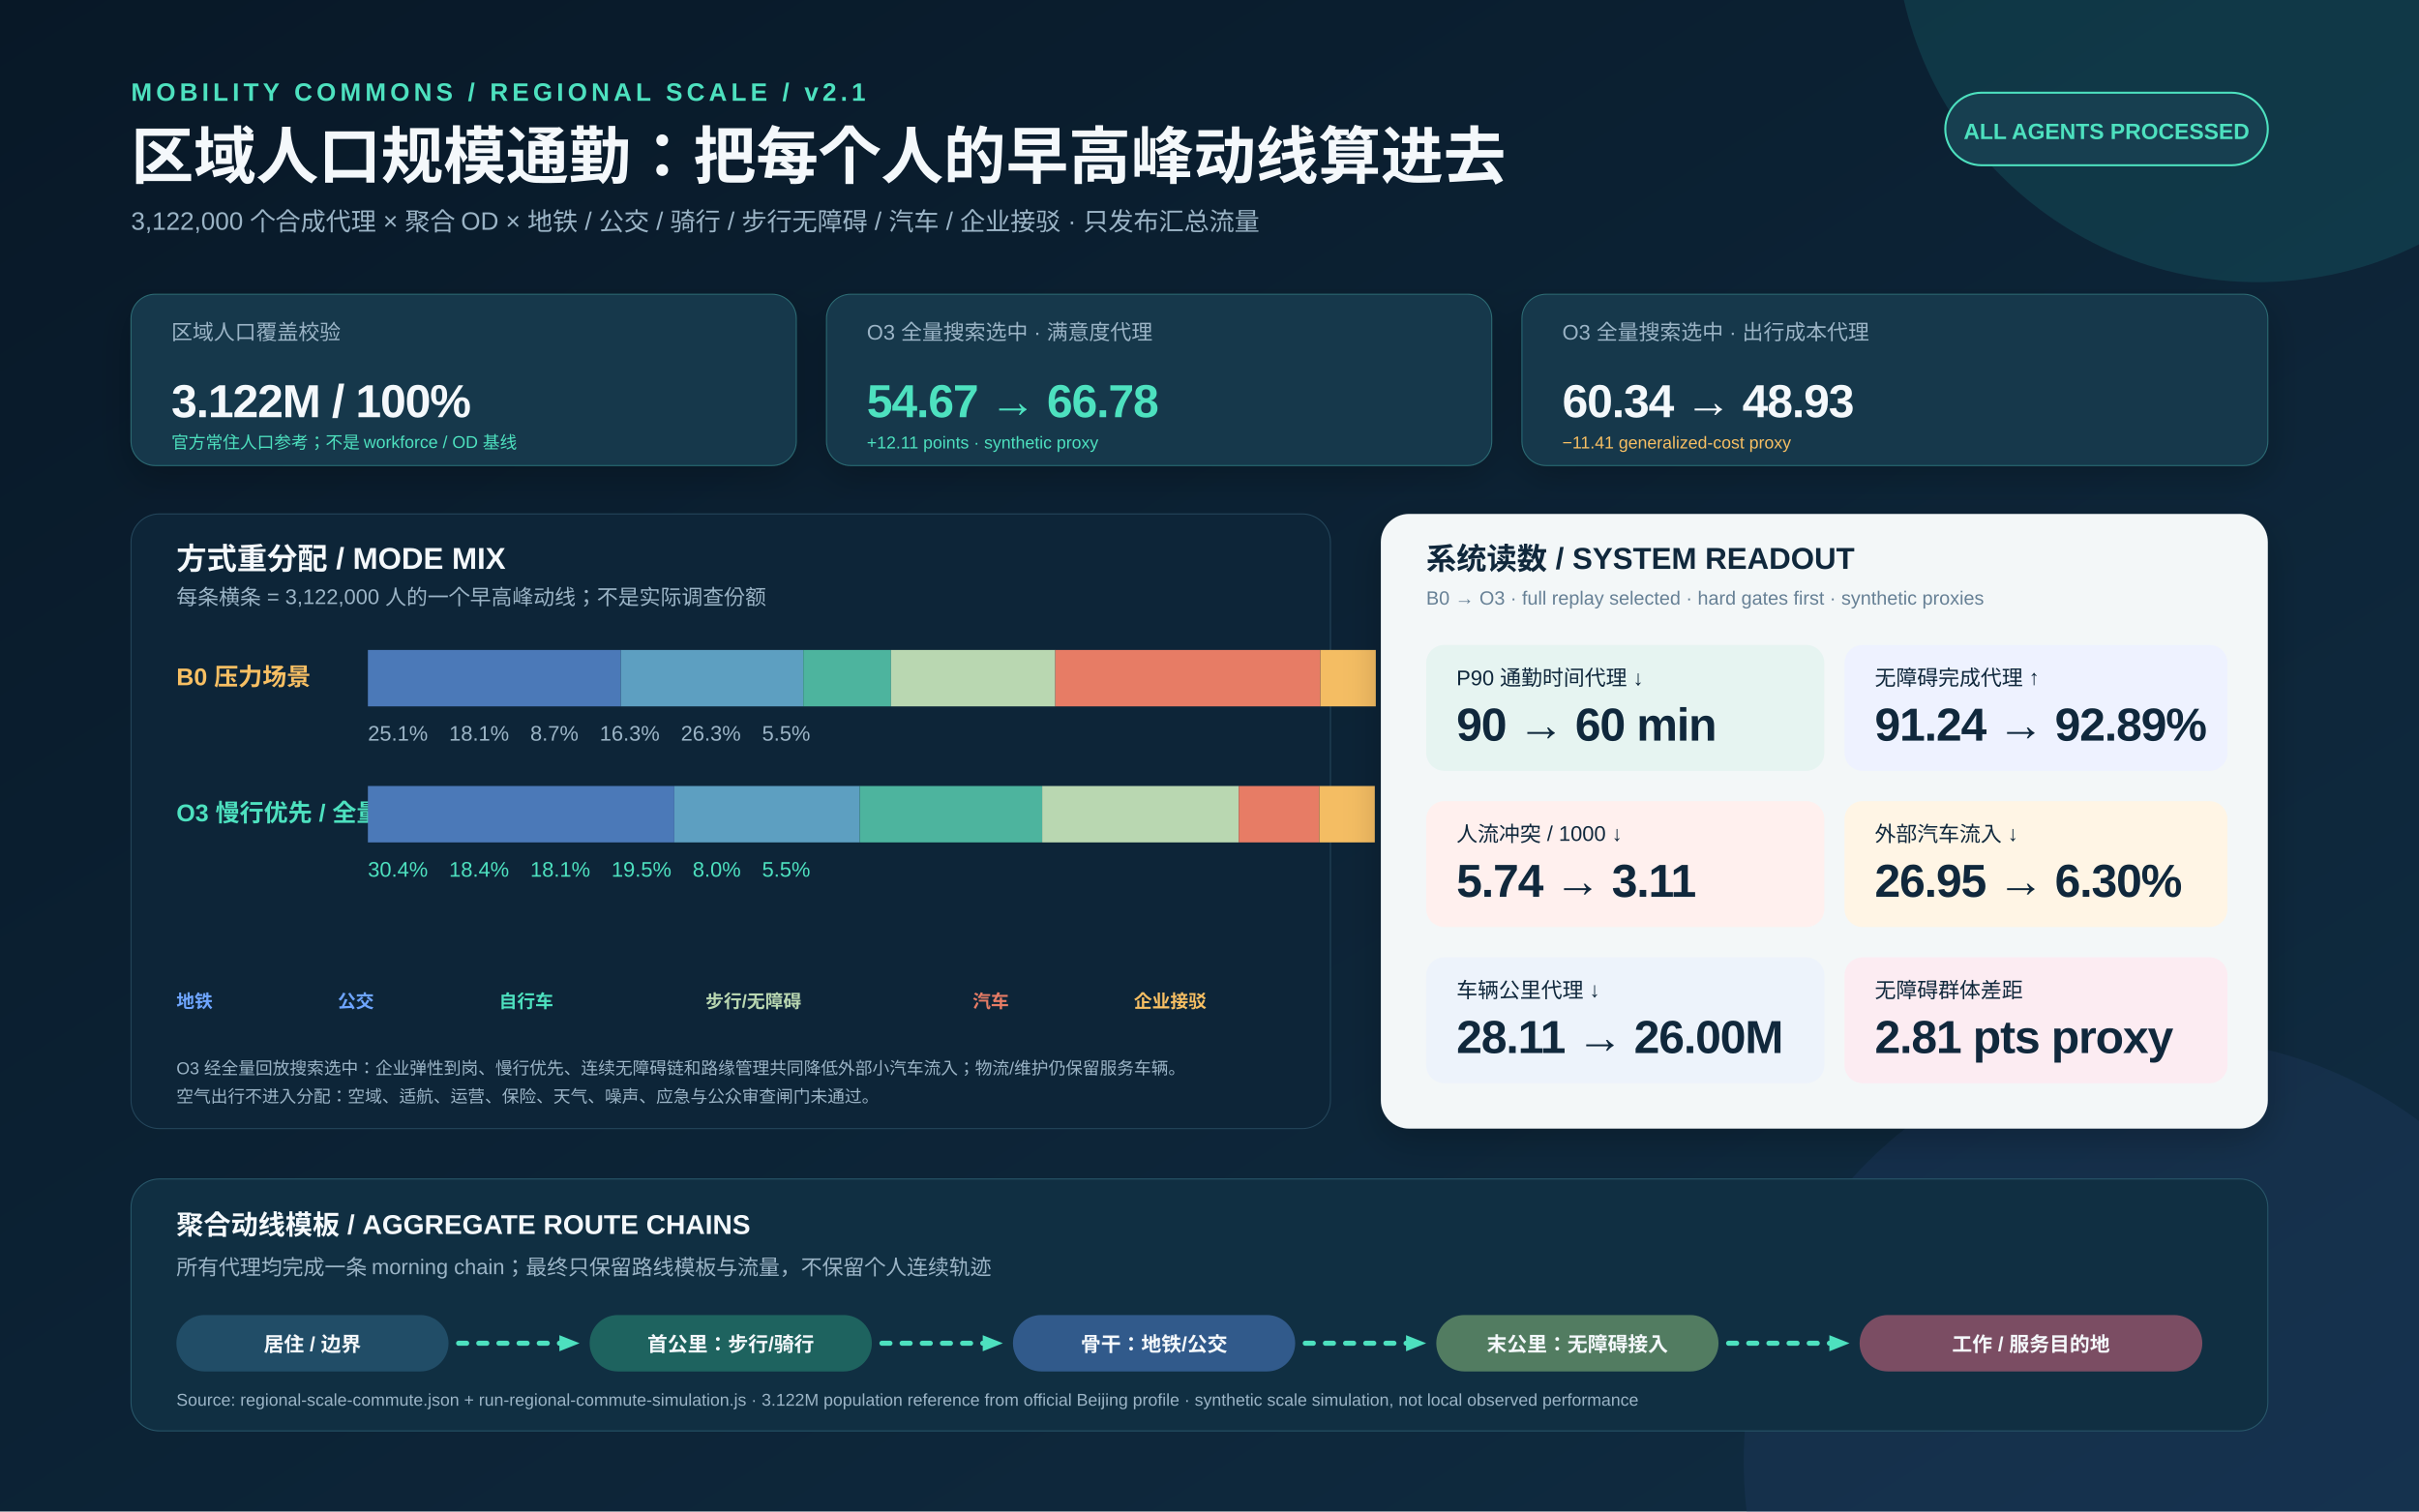
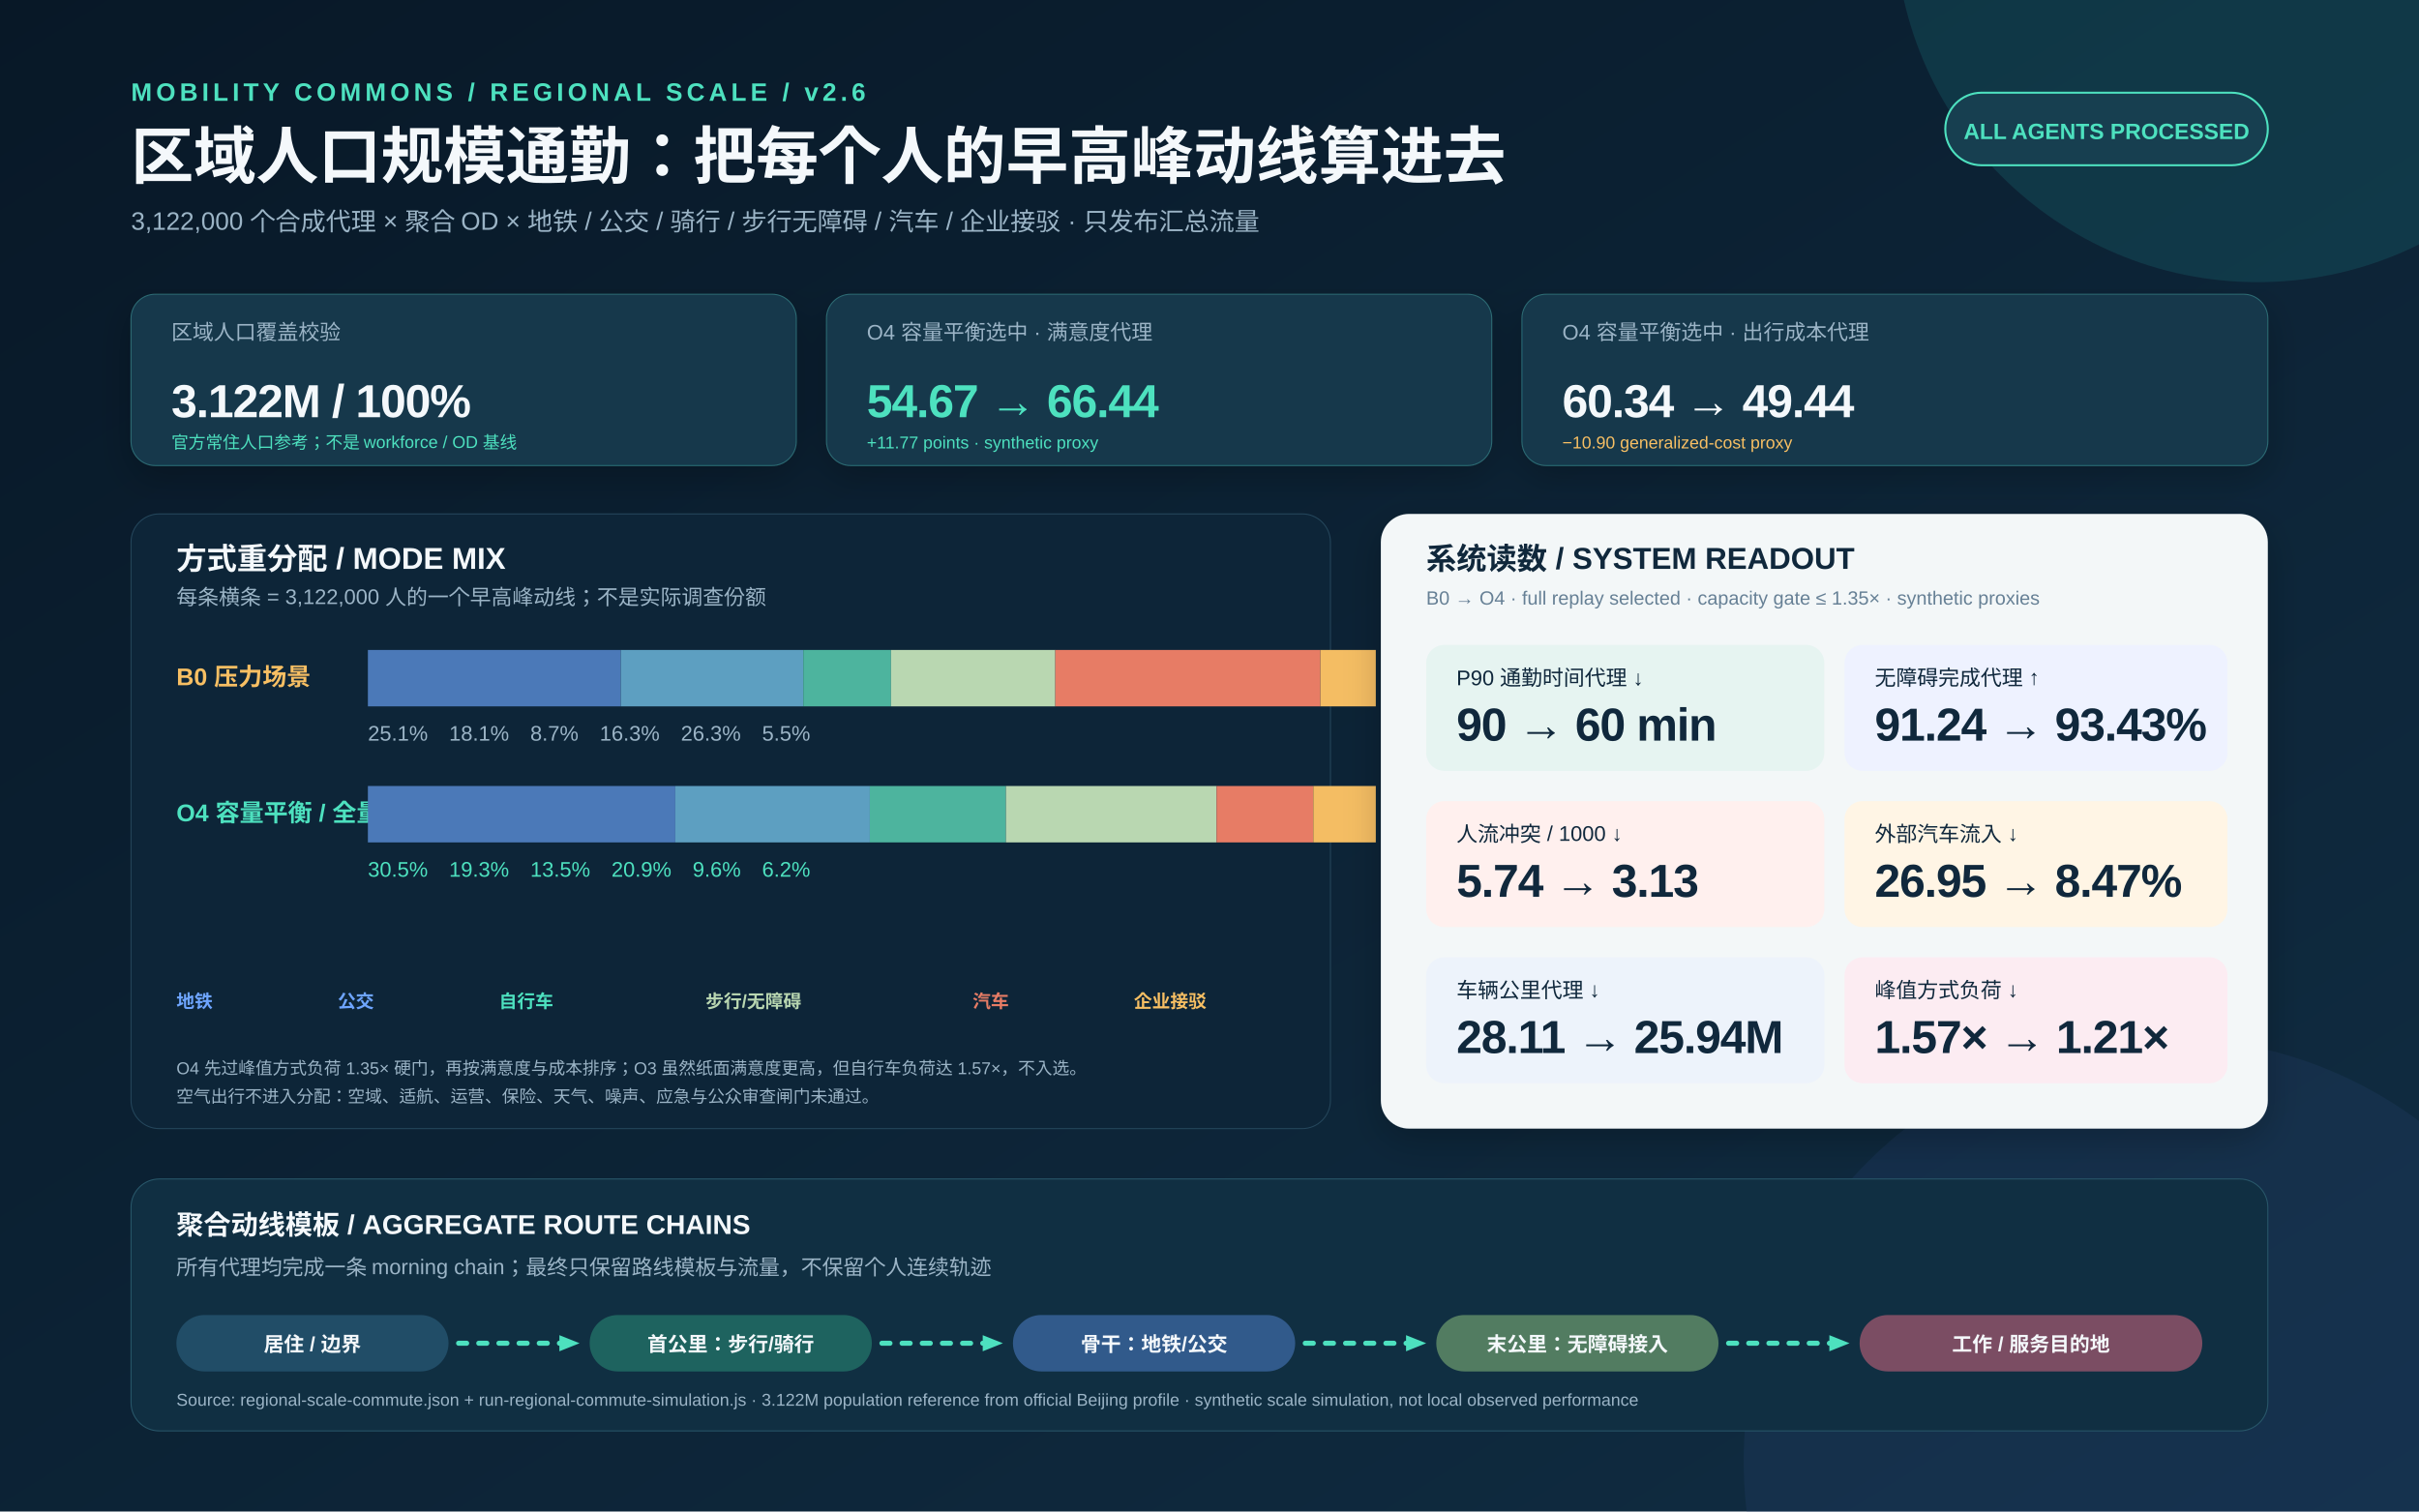
<svg xmlns="http://www.w3.org/2000/svg" width="2400" height="1500" viewBox="0 0 2400 1500" role="img" aria-labelledby="title desc">
  <defs>
    <linearGradient id="bg" x1="0" y1="0" x2="1" y2="1">
      <stop offset="0" stop-color="#081827" />
      <stop offset="1" stop-color="#102d43" />
    </linearGradient>
    <linearGradient id="mint" x1="0" y1="0" x2="1" y2="0">
      <stop offset="0" stop-color="#4de1bf" />
      <stop offset="1" stop-color="#20a89b" />
    </linearGradient>
    <filter id="shadow" x="-10%" y="-10%" width="120%" height="130%">
      <feDropShadow dx="0" dy="12" stdDeviation="18" flood-color="#000" flood-opacity=".22" />
    </filter>
    <style>
      .sans{font-family:PingFang SC,Microsoft YaHei,Arial,sans-serif}.mono{font-family:SFMono-Regular,Menlo,monospace}.white{fill:#f4f8fb}.muted{fill:#9bb4c6}.teal{fill:#4de1bf}.amber{fill:#f7bf63}.pink{fill:#f07d9e}.blue{fill:#6ea5ff}.card{fill:#f3f7f8}.ink{fill:#10283c}.small{font-size:21px}.label{font-size:24px;font-weight:700}.value{font-size:46px;font-weight:800;letter-spacing:-1px}.tiny{font-size:17px}.axis{fill:#7895a9;font-size:18px}.mode{font-size:18px;font-weight:700}.arrow{fill:none;stroke:#4de1bf;stroke-width:5;stroke-linecap:round;stroke-dasharray:8 12}
    </style>
  </defs>
  <rect width="2400" height="1500" fill="url(#bg)" />
  <circle cx="2240" cy="-80" r="360" fill="#1a6f76" opacity=".28" />
  <circle cx="2150" cy="1450" r="420" fill="#294575" opacity=".22" />
-   <text x="130" y="100" class="sans teal" font-size="25" font-weight="800" letter-spacing="4">MOBILITY COMMONS / REGIONAL SCALE / v2.1</text>
+   <text x="130" y="100" class="sans teal" font-size="25" font-weight="800" letter-spacing="4">MOBILITY COMMONS / REGIONAL SCALE / v2.6</text>
  <text x="130" y="177" class="sans white" font-size="62" font-weight="800">区域人口规模通勤：把每个人的早高峰动线算进去</text>
  <text x="130" y="228" class="sans muted" font-size="25">3,122,000 个合成代理 × 聚合 OD × 地铁 / 公交 / 骑行 / 步行无障碍 / 汽车 / 企业接驳 · 只发布汇总流量</text>
  <rect x="1930" y="92" width="320" height="72" rx="36" fill="#173f50" stroke="#4de1bf" stroke-width="2" />
  <text x="2090" y="138" text-anchor="middle" class="sans teal" font-size="22" font-weight="800">ALL AGENTS PROCESSED</text>
  <g filter="url(#shadow)">
    <rect x="130" y="292" width="660" height="170" rx="24" fill="#12384c" stroke="#2e6b73" />
    <rect x="820" y="292" width="660" height="170" rx="24" fill="#12384c" stroke="#2e6b73" />
    <rect x="1510" y="292" width="740" height="170" rx="24" fill="#12384c" stroke="#2e6b73" />
  </g>
  <text x="170" y="337" class="sans muted small">区域人口覆盖校验</text>
  <text x="170" y="414" class="sans white value">3.122M / 100%</text>
  <text x="170" y="445" class="sans teal tiny">官方常住人口参考；不是 workforce / OD 基线</text>
-   <text x="860" y="337" class="sans muted small">O3 全量搜索选中 · 满意度代理</text>
-   <text x="860" y="414" class="sans teal value">54.67 → 66.78</text>
-   <text x="860" y="445" class="sans teal tiny">+12.11 points · synthetic proxy</text>
-   <text x="1550" y="337" class="sans muted small">O3 全量搜索选中 · 出行成本代理</text>
-   <text x="1550" y="414" class="sans white value">60.34 → 48.93</text>
-   <text x="1550" y="445" class="sans amber tiny">−11.41 generalized-cost proxy</text>
+   <text x="860" y="337" class="sans muted small">O4 容量平衡选中 · 满意度代理</text>
+   <text x="860" y="414" class="sans teal value">54.67 → 66.44</text>
+   <text x="860" y="445" class="sans teal tiny">+11.77 points · synthetic proxy</text>
+   <text x="1550" y="337" class="sans muted small">O4 容量平衡选中 · 出行成本代理</text>
+   <text x="1550" y="414" class="sans white value">60.34 → 49.44</text>
+   <text x="1550" y="445" class="sans amber tiny">−10.90 generalized-cost proxy</text>
  <rect x="130" y="510" width="1190" height="610" rx="28" fill="#0d2538" stroke="#24465b" />
  <text x="175" y="565" class="sans white" font-size="30" font-weight="800">方式重分配 / MODE MIX</text>
  <text x="175" y="600" class="sans muted small">每条横条 = 3,122,000 人的一个早高峰动线；不是实际调查份额</text>
  <text x="175" y="680" class="sans amber label">B0 压力场景</text>
-   <text x="175" y="815" class="sans teal label">O3 慢行优先 / 全量搜索选中</text>
+   <text x="175" y="815" class="sans teal label">O4 容量平衡 / 全量搜索选中</text>
  <g>
    <rect x="365" y="645" width="251" height="56" fill="#4b79b8" />
    <rect x="616" y="645" width="181" height="56" fill="#5d9fc1" />
    <rect x="797" y="645" width="87" height="56" fill="#4db49e" />
    <rect x="884" y="645" width="163" height="56" fill="#b9d7b1" />
    <rect x="1047" y="645" width="263" height="56" fill="#e77c65" />
    <rect x="1310" y="645" width="55" height="56" fill="#f4bd63" />
-     <rect x="365" y="780" width="304" height="56" fill="#4b79b8" />
-     <rect x="669" y="780" width="184" height="56" fill="#5d9fc1" />
-     <rect x="853" y="780" width="181" height="56" fill="#4db49e" />
-     <rect x="1034" y="780" width="195" height="56" fill="#b9d7b1" />
-     <rect x="1229" y="780" width="80" height="56" fill="#e77c65" />
-     <rect x="1309" y="780" width="55" height="56" fill="#f4bd63" />
+     <rect x="365" y="780" width="305" height="56" fill="#4b79b8" />
+     <rect x="670" y="780" width="193" height="56" fill="#5d9fc1" />
+     <rect x="863" y="780" width="135" height="56" fill="#4db49e" />
+     <rect x="998" y="780" width="209" height="56" fill="#b9d7b1" />
+     <rect x="1207" y="780" width="96" height="56" fill="#e77c65" />
+     <rect x="1303" y="780" width="62" height="56" fill="#f4bd63" />
    <text x="365" y="735" class="sans muted small">25.1%　18.1%　8.7%　16.3%　26.3%　5.5%</text>
-     <text x="365" y="870" class="sans teal small">30.4%　18.4%　18.1%　19.5%　8.0%　5.5%</text>
+     <text x="365" y="870" class="sans teal small">30.5%　19.3%　13.5%　20.9%　9.6%　6.2%</text>
  </g>
  <g class="sans mode">
    <text x="175" y="1000" class="blue">地铁</text>
    <text x="335" y="1000" class="blue">公交</text>
    <text x="495" y="1000" class="teal">自行车</text>
    <text x="700" y="1000" fill="#b9d7b1">步行/无障碍</text>
    <text x="965" y="1000" fill="#e77c65">汽车</text>
    <text x="1125" y="1000" class="amber">企业接驳</text>
  </g>
-   <text x="175" y="1066" class="sans muted tiny">O3 经全量回放搜索选中：企业弹性到岗、慢行优先、连续无障碍链和路缘管理共同降低外部小汽车流入；物流/维护仍保留服务车辆。</text>
+   <text x="175" y="1066" class="sans muted tiny">O4 先过峰值方式负荷 1.35× 硬门，再按满意度与成本排序；O3 虽然纸面满意度更高，但自行车负荷达 1.57×，不入选。</text>
  <text x="175" y="1094" class="sans muted tiny">空气出行不进入分配：空域、适航、运营、保险、天气、噪声、应急与公众审查闸门未通过。</text>
  <rect x="1370" y="510" width="880" height="610" rx="28" fill="#f3f7f8" filter="url(#shadow)" />
  <text x="1415" y="565" class="sans ink" font-size="30" font-weight="800">系统读数 / SYSTEM READOUT</text>
-   <text x="1415" y="600" class="sans" fill="#668095" font-size="19">B0 → O3 · full replay selected · hard gates first · synthetic proxies</text>
+   <text x="1415" y="600" class="sans" fill="#668095" font-size="19">B0 → O4 · full replay selected · capacity gate ≤ 1.35× · synthetic proxies</text>
  <g class="sans">
    <rect x="1415" y="640" width="395" height="125" rx="18" fill="#e6f4f1" />
    <text x="1445" y="680" class="ink small">P90 通勤时间代理 ↓</text>
    <text x="1445" y="735" class="ink value">90 → 60 min</text>
    <rect x="1830" y="640" width="380" height="125" rx="18" fill="#eef2ff" />
    <text x="1860" y="680" class="ink small">无障碍完成代理 ↑</text>
-     <text x="1860" y="735" class="ink value">91.24 → 92.89%</text>
+     <text x="1860" y="735" class="ink value">91.24 → 93.43%</text>
    <rect x="1415" y="795" width="395" height="125" rx="18" fill="#fff0ee" />
    <text x="1445" y="835" class="ink small">人流冲突 / 1000 ↓</text>
-     <text x="1445" y="890" class="ink value">5.74 → 3.11</text>
+     <text x="1445" y="890" class="ink value">5.74 → 3.13</text>
    <rect x="1830" y="795" width="380" height="125" rx="18" fill="#fff5e5" />
    <text x="1860" y="835" class="ink small">外部汽车流入 ↓</text>
-     <text x="1860" y="890" class="ink value">26.95 → 6.30%</text>
+     <text x="1860" y="890" class="ink value">26.95 → 8.47%</text>
    <rect x="1415" y="950" width="395" height="125" rx="18" fill="#edf3fb" />
    <text x="1445" y="990" class="ink small">车辆公里代理 ↓</text>
-     <text x="1445" y="1045" class="ink value">28.11 → 26.00M</text>
+     <text x="1445" y="1045" class="ink value">28.11 → 25.94M</text>
    <rect x="1830" y="950" width="380" height="125" rx="18" fill="#fcecf2" />
-     <text x="1860" y="990" class="ink small">无障碍群体差距</text>
-     <text x="1860" y="1045" class="ink value">2.81 pts proxy</text>
+     <text x="1860" y="990" class="ink small">峰值方式负荷 ↓</text>
+     <text x="1860" y="1045" class="ink value">1.57× → 1.21×</text>
  </g>
  <rect x="130" y="1170" width="2120" height="250" rx="28" fill="#102f42" stroke="#28576a" />
  <text x="175" y="1225" class="sans white" font-size="27" font-weight="800">聚合动线模板 / AGGREGATE ROUTE CHAINS</text>
  <text x="175" y="1265" class="sans muted small">所有代理均完成一条 morning chain；最终只保留路线模板与流量，不保留个人连续轨迹</text>
  <g class="sans" font-size="20" font-weight="700">
    <rect x="175" y="1305" width="270" height="56" rx="28" fill="#214d67" />
    <text x="310" y="1341" text-anchor="middle" class="white">居住 / 边界</text>
    <path d="M455 1333 H555" class="arrow" />
    <polygon points="555,1325 575,1333 555,1341" fill="#4de1bf" />
    <rect x="585" y="1305" width="280" height="56" rx="28" fill="#1e635f" />
    <text x="725" y="1341" text-anchor="middle" class="white">首公里：步行/骑行</text>
    <path d="M875 1333 H975" class="arrow" />
    <polygon points="975,1325 995,1333 975,1341" fill="#4de1bf" />
    <rect x="1005" y="1305" width="280" height="56" rx="28" fill="#315a8b" />
    <text x="1145" y="1341" text-anchor="middle" class="white">骨干：地铁/公交</text>
    <path d="M1295 1333 H1395" class="arrow" />
    <polygon points="1395,1325 1415,1333 1395,1341" fill="#4de1bf" />
    <rect x="1425" y="1305" width="280" height="56" rx="28" fill="#527c61" />
    <text x="1565" y="1341" text-anchor="middle" class="white">末公里：无障碍接入</text>
    <path d="M1715 1333 H1815" class="arrow" />
    <polygon points="1815,1325 1835,1333 1815,1341" fill="#4de1bf" />
    <rect x="1845" y="1305" width="340" height="56" rx="28" fill="#7b4d63" />
    <text x="2015" y="1341" text-anchor="middle" class="white">工作 / 服务目的地</text>
  </g>
  <text x="175" y="1395" class="sans muted tiny">Source: regional-scale-commute.json + run-regional-commute-simulation.js · 3.122M population reference from official Beijing profile · synthetic scale simulation, not local observed performance</text>
</svg>
